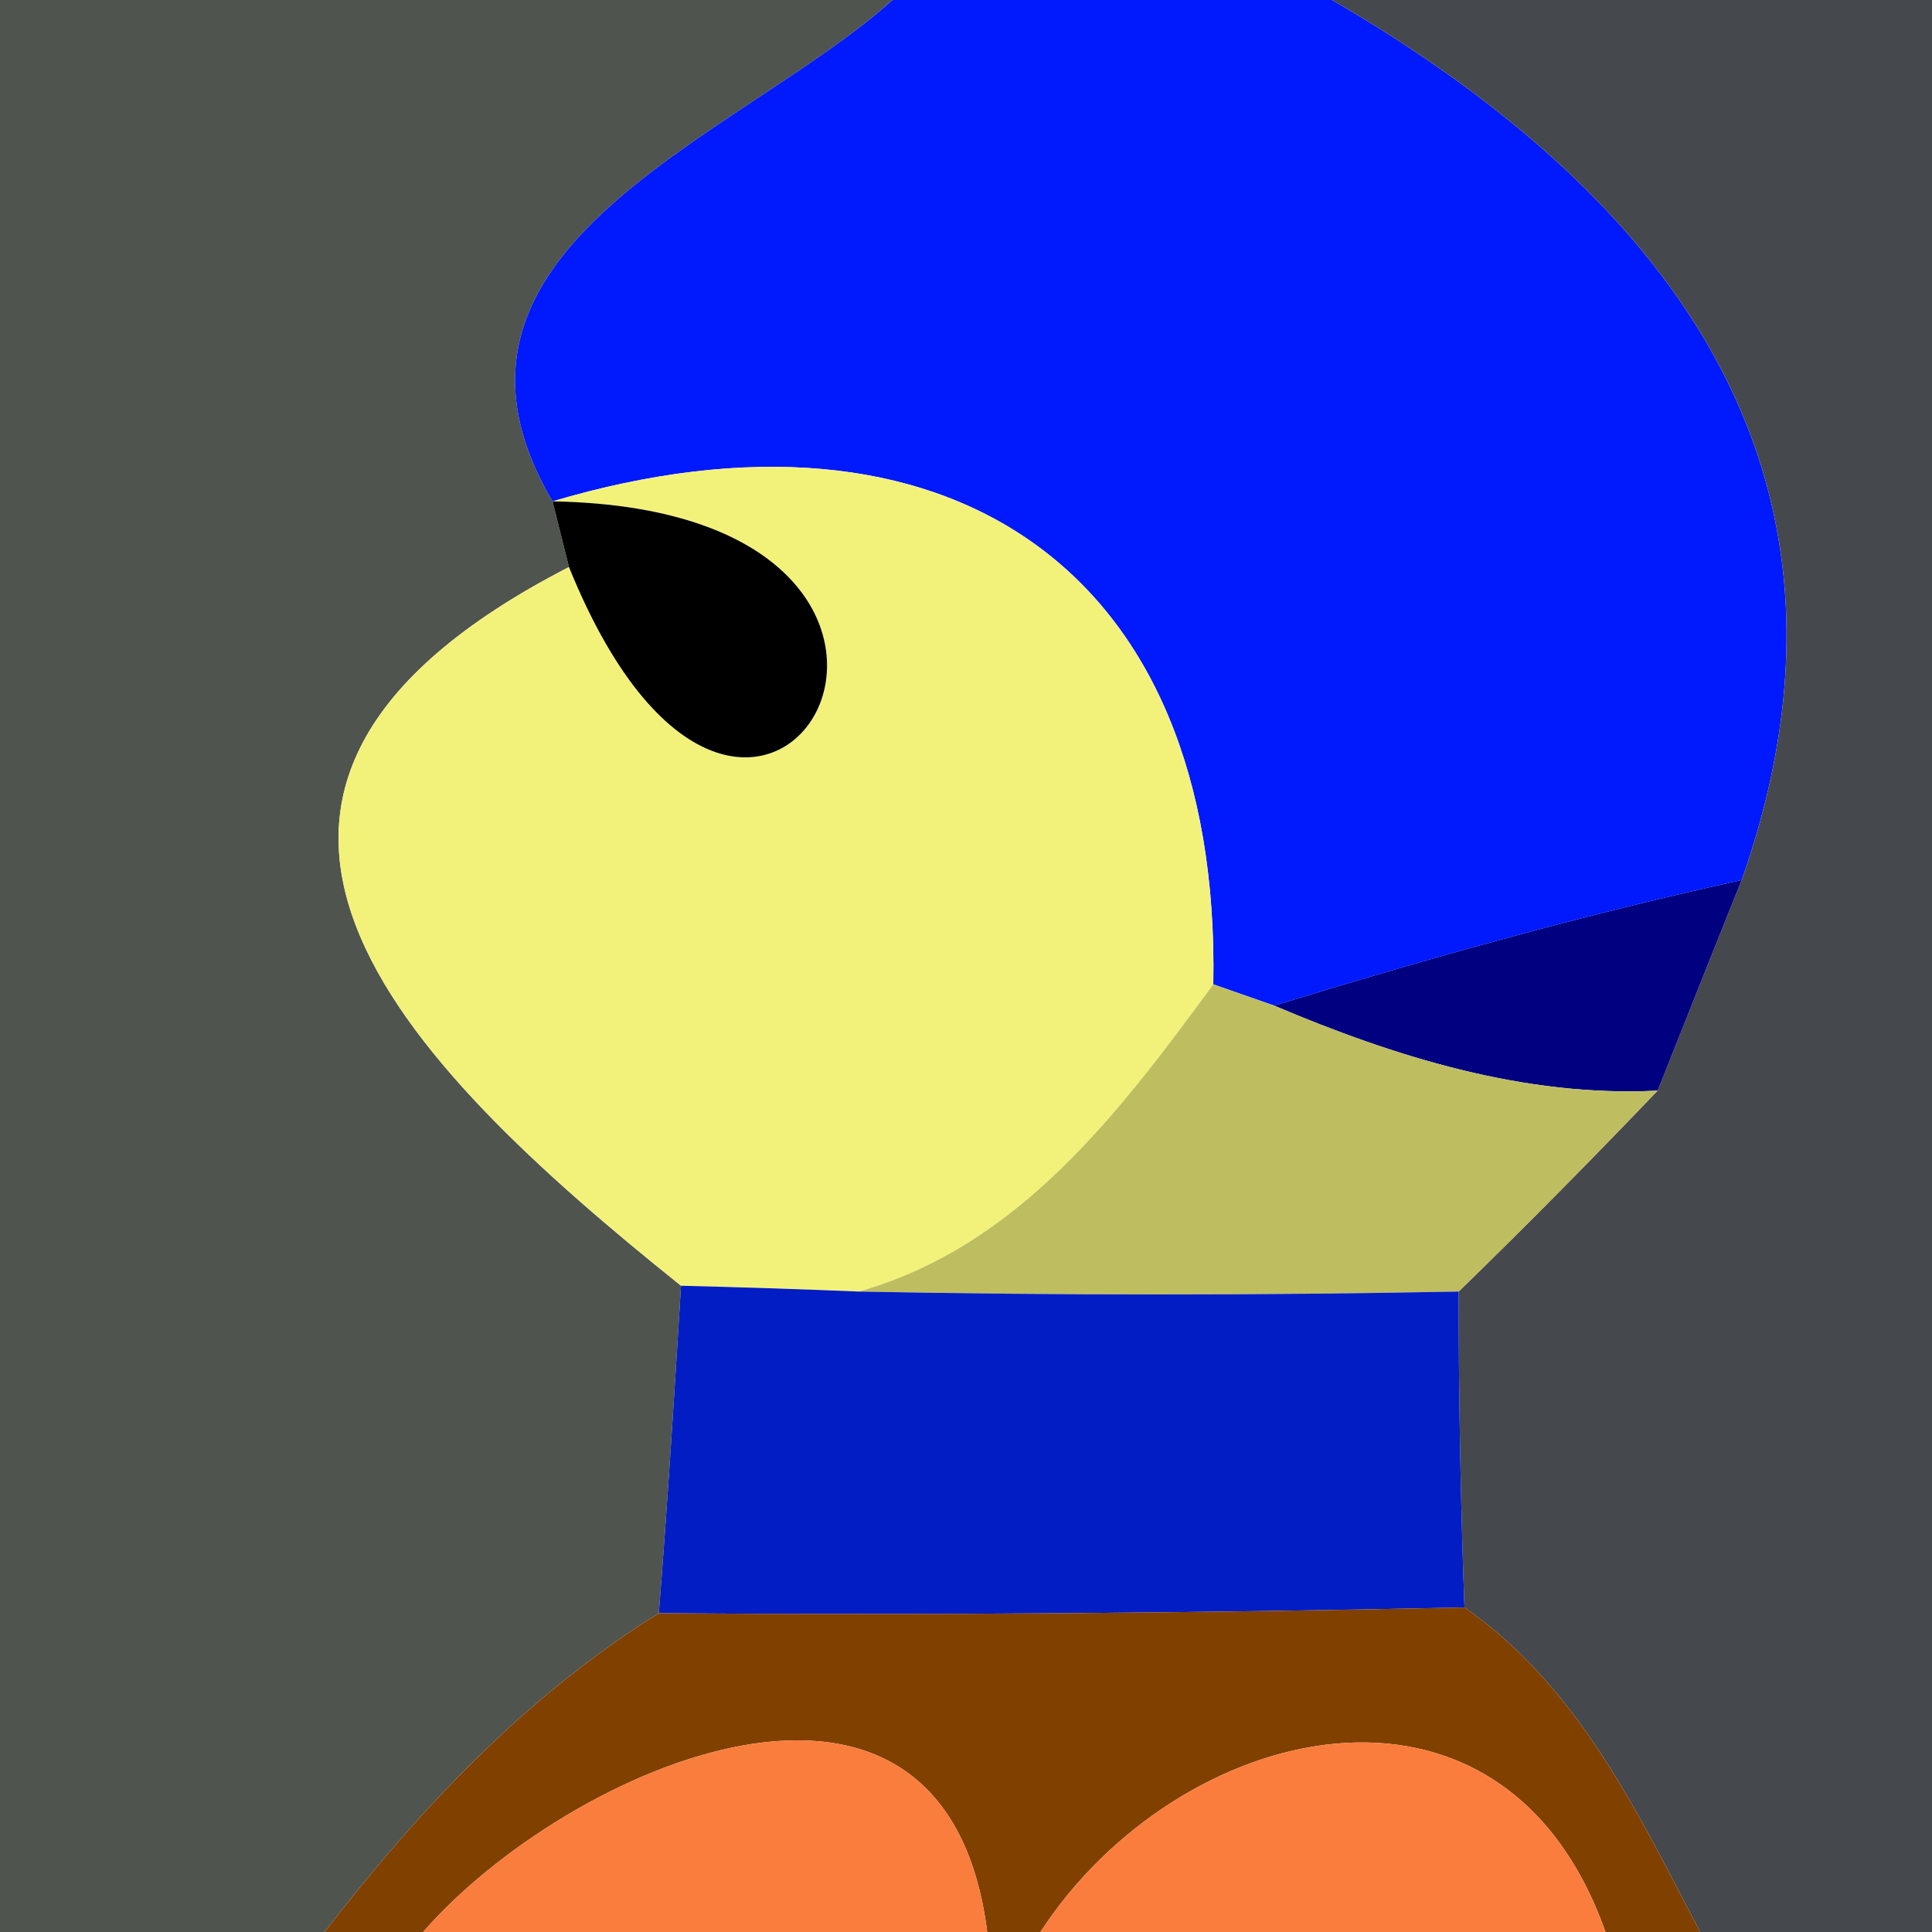
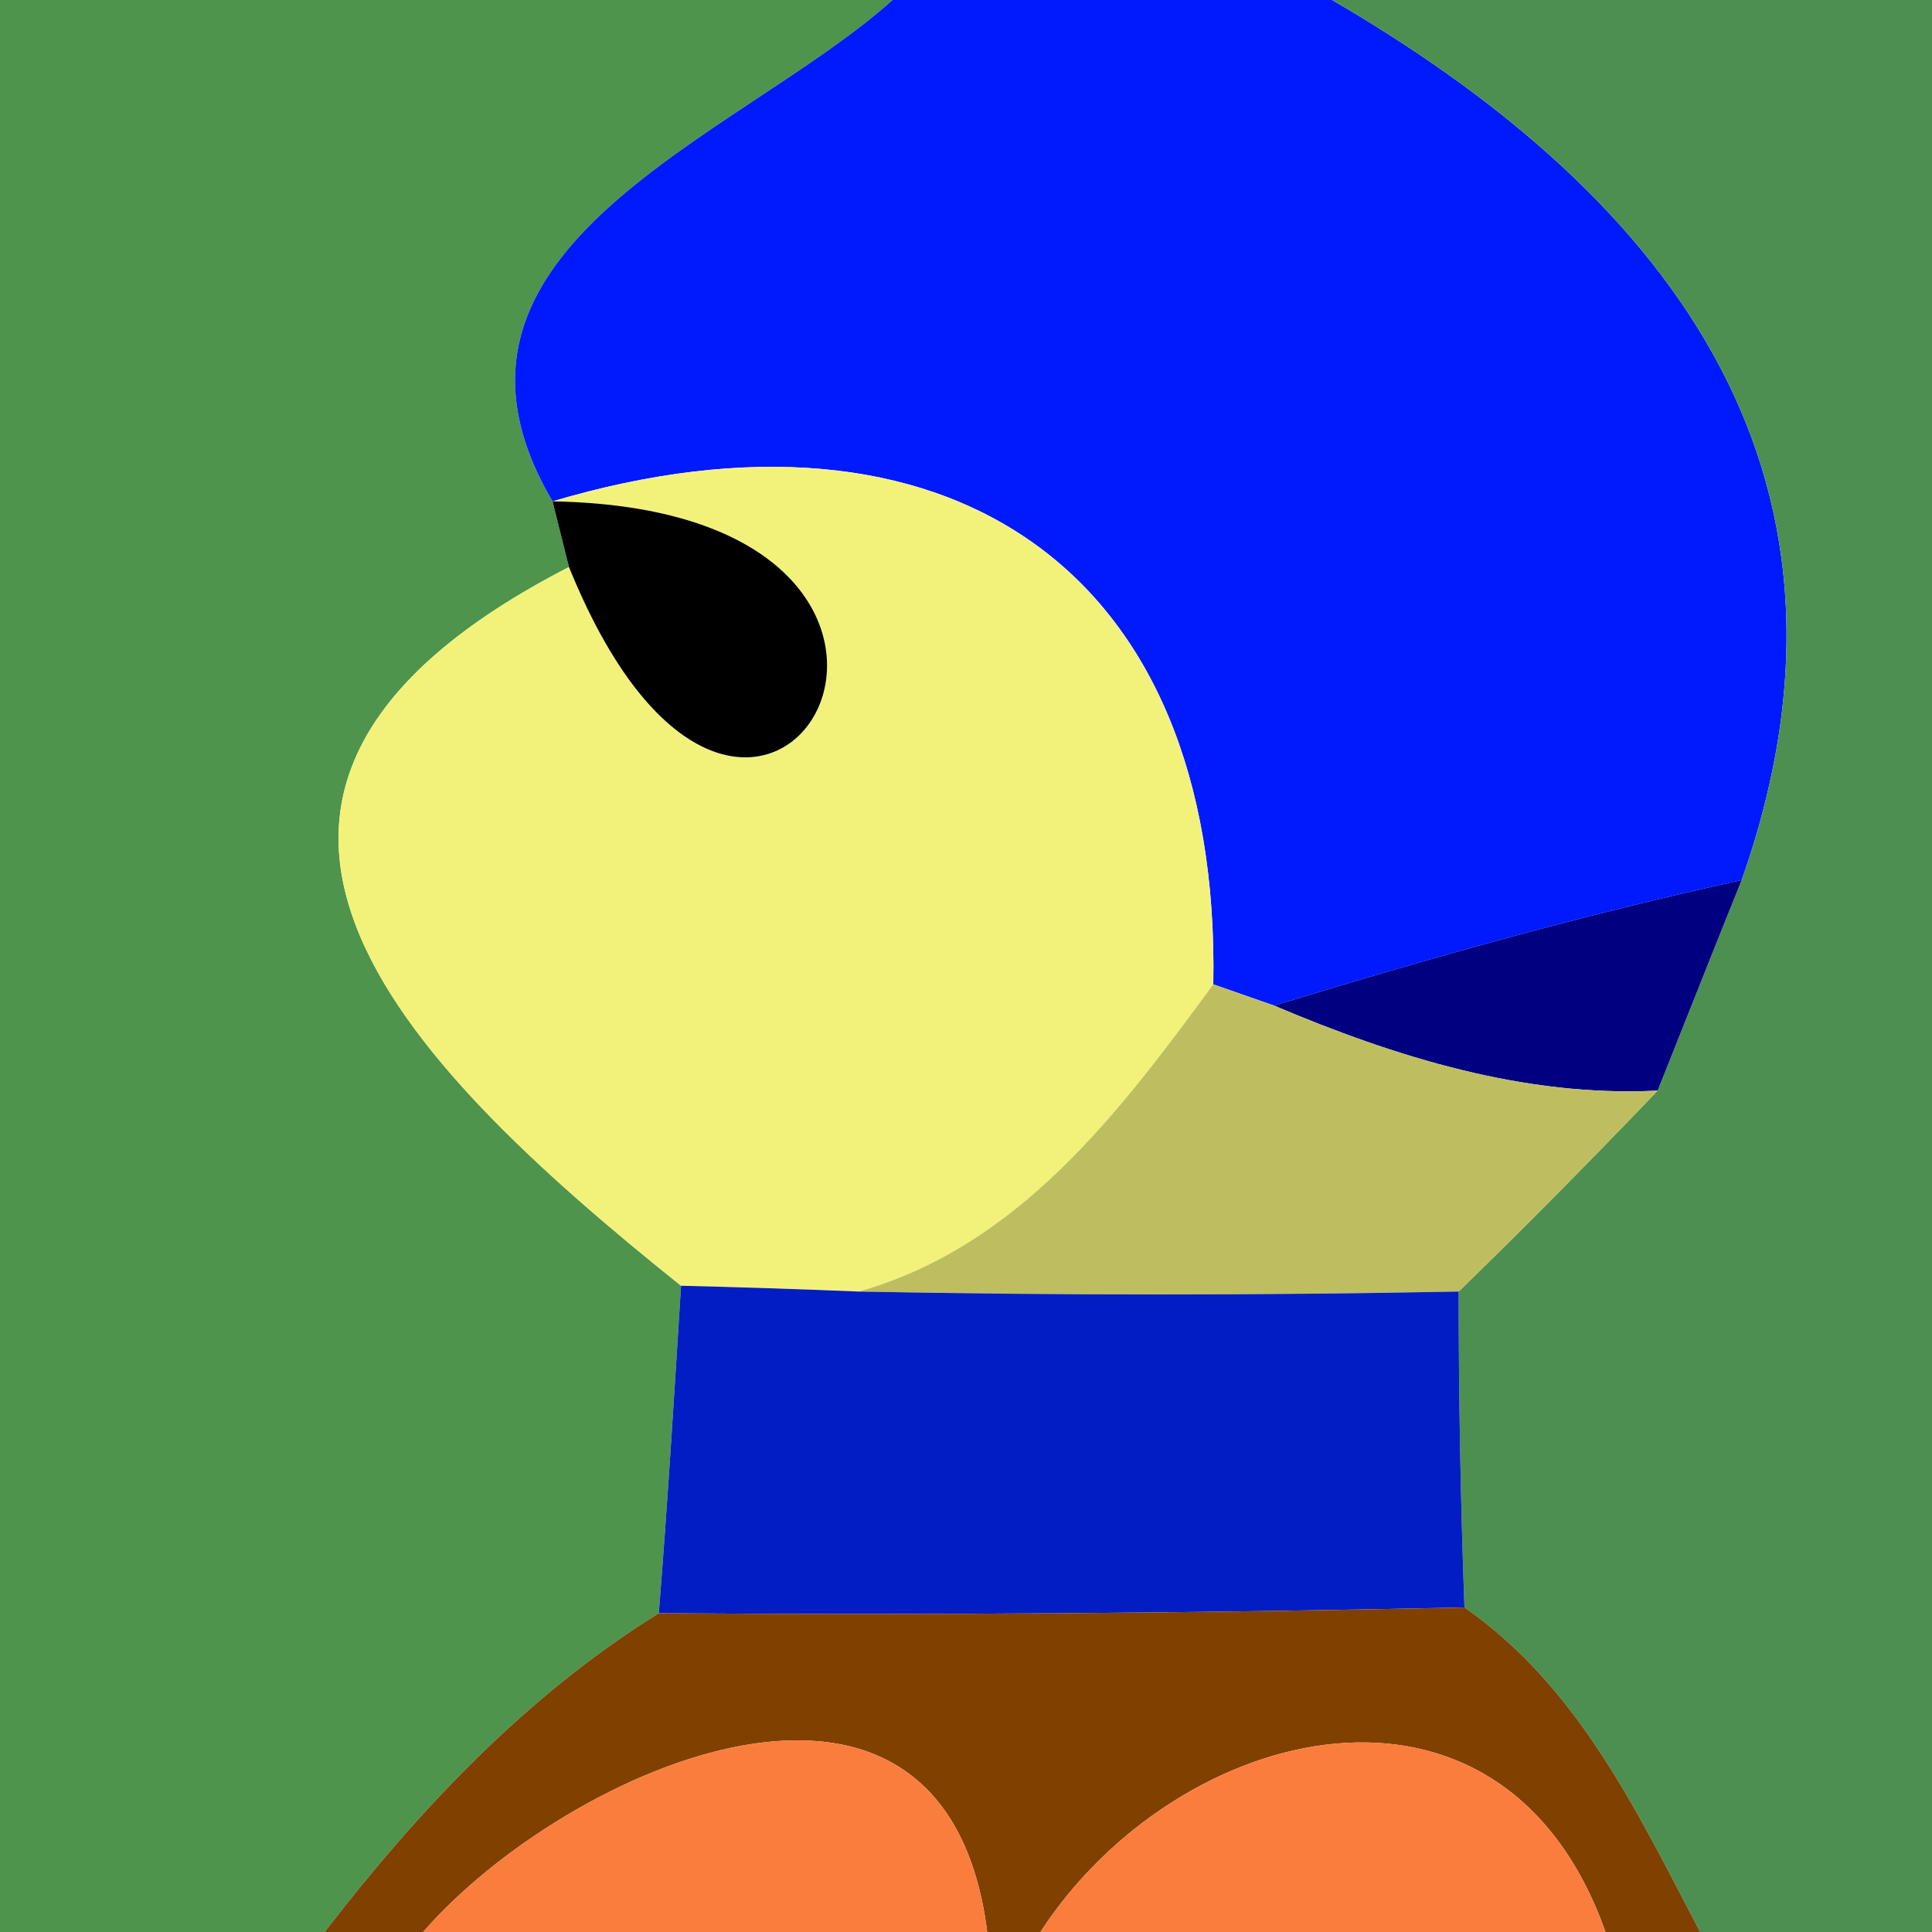
<svg xmlns="http://www.w3.org/2000/svg" width="20pt" height="20pt" viewBox="0 0 20 20" version="1.1">
-   <g id="#50544eff">
-     <path fill="#50544e" opacity="1.00" d=" M 0.00 0.00 L 9.24 0.00 C 7.66 1.42 4.17 2.56 5.72 5.19 L 5.89 5.87 C 1.38 8.19 4.13 10.97 7.05 13.31 C 6.98 14.44 6.91 15.57 6.82 16.70 C 5.45 17.55 4.34 18.73 3.36 20.00 L 0.00 20.00 L 0.00 0.00 Z" />
+   <g id="#4e944dff">
+     <path fill="#4e944d" opacity="1.00" d=" M 0.00 0.00 L 9.24 0.00 C 7.66 1.42 4.17 2.56 5.72 5.19 L 5.89 5.87 C 1.38 8.19 4.13 10.97 7.05 13.31 C 6.98 14.44 6.91 15.57 6.82 16.70 C 5.45 17.55 4.34 18.73 3.36 20.00 L 0.00 20.00 L 0.00 0.00 Z" />
  </g>
  <g id="#0119fdff">
    <path fill="#0119fd" opacity="1.00" d=" M 9.24 0.00 L 13.79 0.00 C 17.09 1.92 19.56 4.76 18.03 9.11 C 16.39 9.47 14.79 9.92 13.19 10.41 L 12.56 10.19 C 12.64 5.85 9.76 3.99 5.72 5.19 C 4.17 2.56 7.66 1.42 9.24 0.00 Z" />
  </g>
-   <g id="#45484dff">
-     <path fill="#45484d" opacity="1.00" d=" M 13.79 0.00 L 20.00 0.00 L 20.00 20.00 L 17.60 20.00 C 16.95 18.76 16.34 17.46 15.16 16.64 C 15.12 15.55 15.10 14.46 15.10 13.37 C 15.80 12.69 16.49 11.99 17.16 11.29 C 17.38 10.74 17.81 9.65 18.03 9.11 C 19.56 4.76 17.09 1.92 13.79 0.00 Z" />
+   <g id="#4c8f51ff">
+     <path fill="#4c8f51" opacity="1.00" d=" M 13.79 0.00 L 20.00 0.00 L 20.00 20.00 L 17.60 20.00 C 16.95 18.76 16.34 17.46 15.16 16.64 C 15.12 15.55 15.10 14.46 15.10 13.37 C 15.80 12.69 16.49 11.99 17.16 11.29 C 17.38 10.74 17.81 9.65 18.03 9.11 C 19.56 4.76 17.09 1.92 13.79 0.00 Z" />
  </g>
  <g id="#f2f27aff">
    <path fill="#f2f27a" opacity="1.00" d=" M 5.72 5.19 C 9.76 3.99 12.64 5.85 12.56 10.19 C 11.59 11.51 10.55 12.90 8.89 13.37 C 8.43 13.35 7.51 13.32 7.05 13.31 C 4.13 10.97 1.38 8.19 5.89 5.87 C 7.82 10.63 10.87 5.28 5.72 5.19 Z" />
  </g>
  <g id="#000000ff">
    <path fill="#000000" opacity="1.00" d=" M 5.89 5.87 C 7.82 10.63 10.87 5.28 5.72 5.19 Z" />
  </g>
  <g id="#000080ff">
    <path fill="#000080" opacity="1.00" d=" M 13.19 10.41 C 14.79 9.92 16.39 9.47 18.03 9.11 C 17.81 9.65 17.38 10.74 17.16 11.29 C 15.78 11.36 14.44 10.94 13.19 10.41 Z" />
  </g>
  <g id="#bebe60ff">
    <path fill="#bebe60" opacity="1.00" d=" M 12.56 10.19 L 13.19 10.41 C 14.44 10.94 15.78 11.36 17.16 11.29 C 16.49 11.99 15.80 12.69 15.10 13.37 C 13.03 13.41 10.96 13.41 8.89 13.37 C 10.55 12.90 11.59 11.51 12.56 10.19 Z" />
  </g>
  <g id="#031dc4ff">
    <path fill="#031dc4" opacity="1.00" d=" M 7.05 13.31 C 7.51 13.32 8.43 13.35 8.89 13.37 C 10.96 13.41 13.03 13.41 15.10 13.37 C 15.10 14.46 15.12 15.55 15.16 16.64 C 12.38 16.70 9.60 16.72 6.82 16.70 C 6.91 15.57 6.98 14.44 7.05 13.31 Z" />
  </g>
  <g id="#804000ff">
    <path fill="#804000" opacity="1.00" d=" M 3.36 20.00 C 4.34 18.73 5.45 17.55 6.82 16.70 C 9.60 16.72 12.38 16.70 15.16 16.64 C 16.34 17.46 16.95 18.76 17.60 20.00 L 16.62 20.00 C 15.55 16.98 12.19 17.82 10.77 20.00 L 10.22 20.00 C 9.78 16.55 5.86 18.30 4.38 20.00 L 3.36 20.00 Z" />
  </g>
  <g id="#f97d3dff">
    <path fill="#f97d3d" opacity="1.00" d=" M 4.38 20.00 C 5.86 18.30 9.78 16.55 10.22 20.00 L 4.38 20.00 Z" />
  </g>
  <g id="#fa7d3dff">
    <path fill="#fa7d3d" opacity="1.00" d=" M 10.77 20.00 C 12.19 17.82 15.55 16.98 16.62 20.00 L 10.77 20.00 Z" />
  </g>
</svg>
